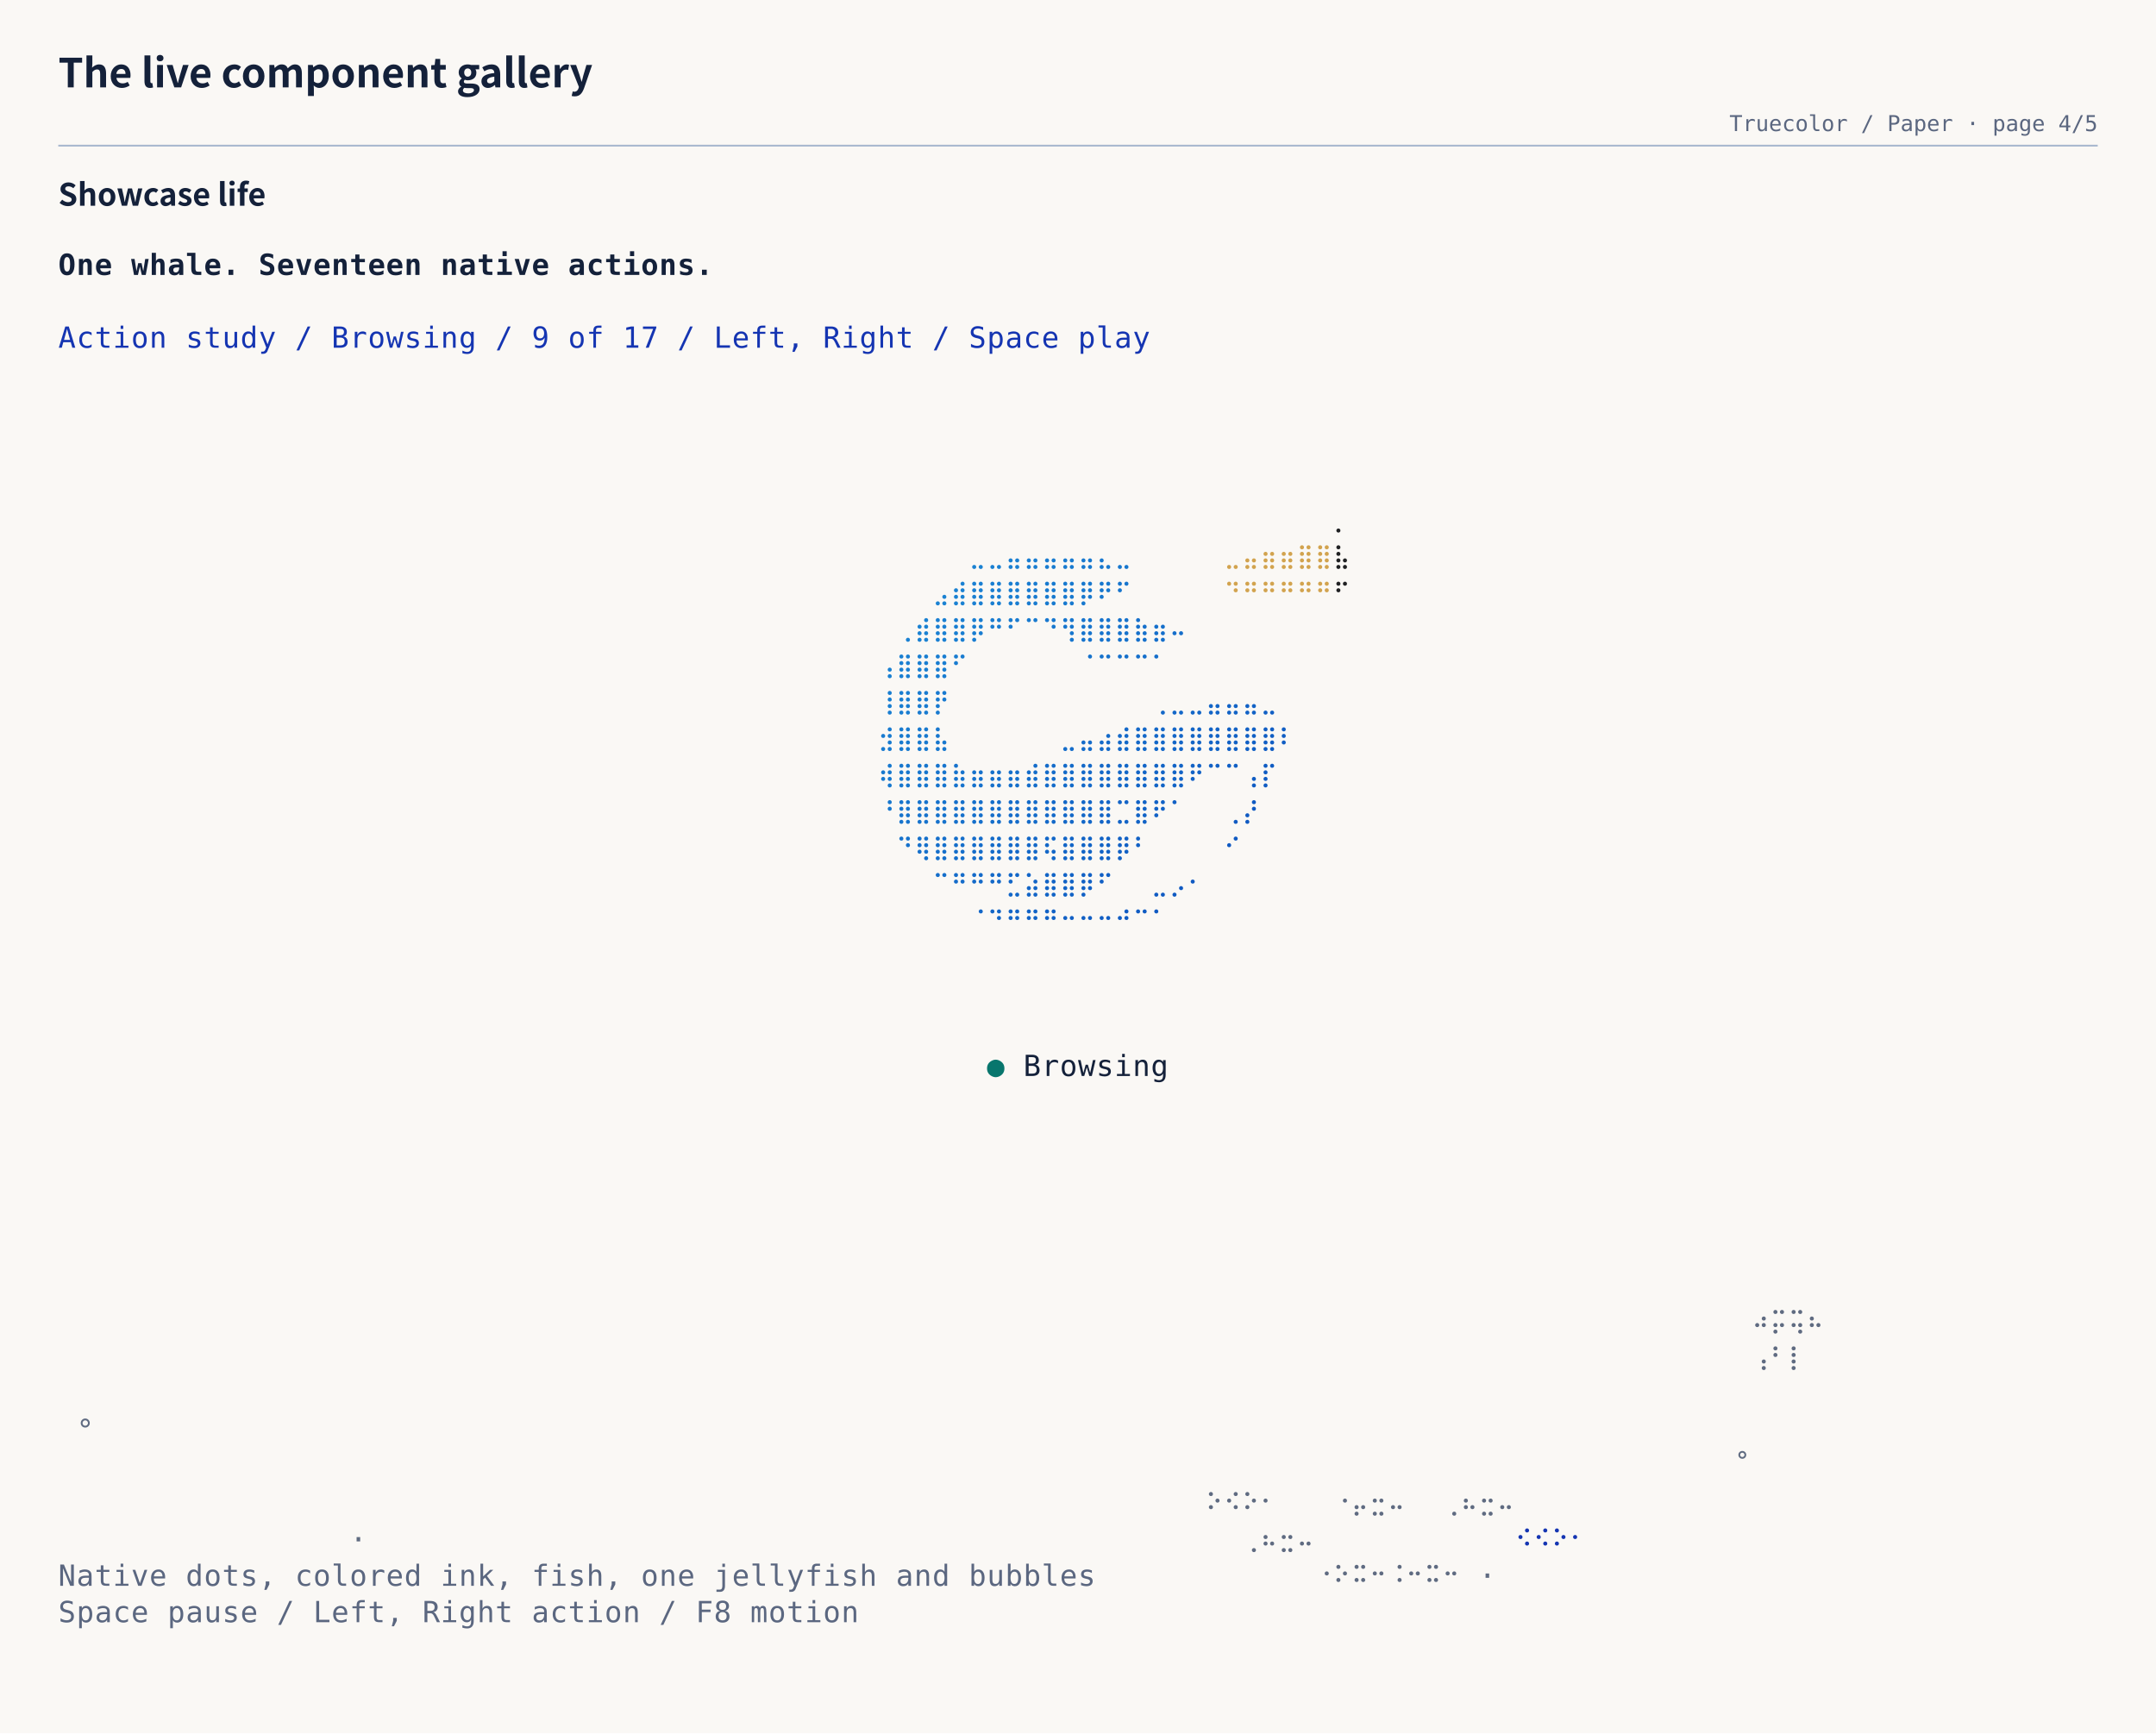
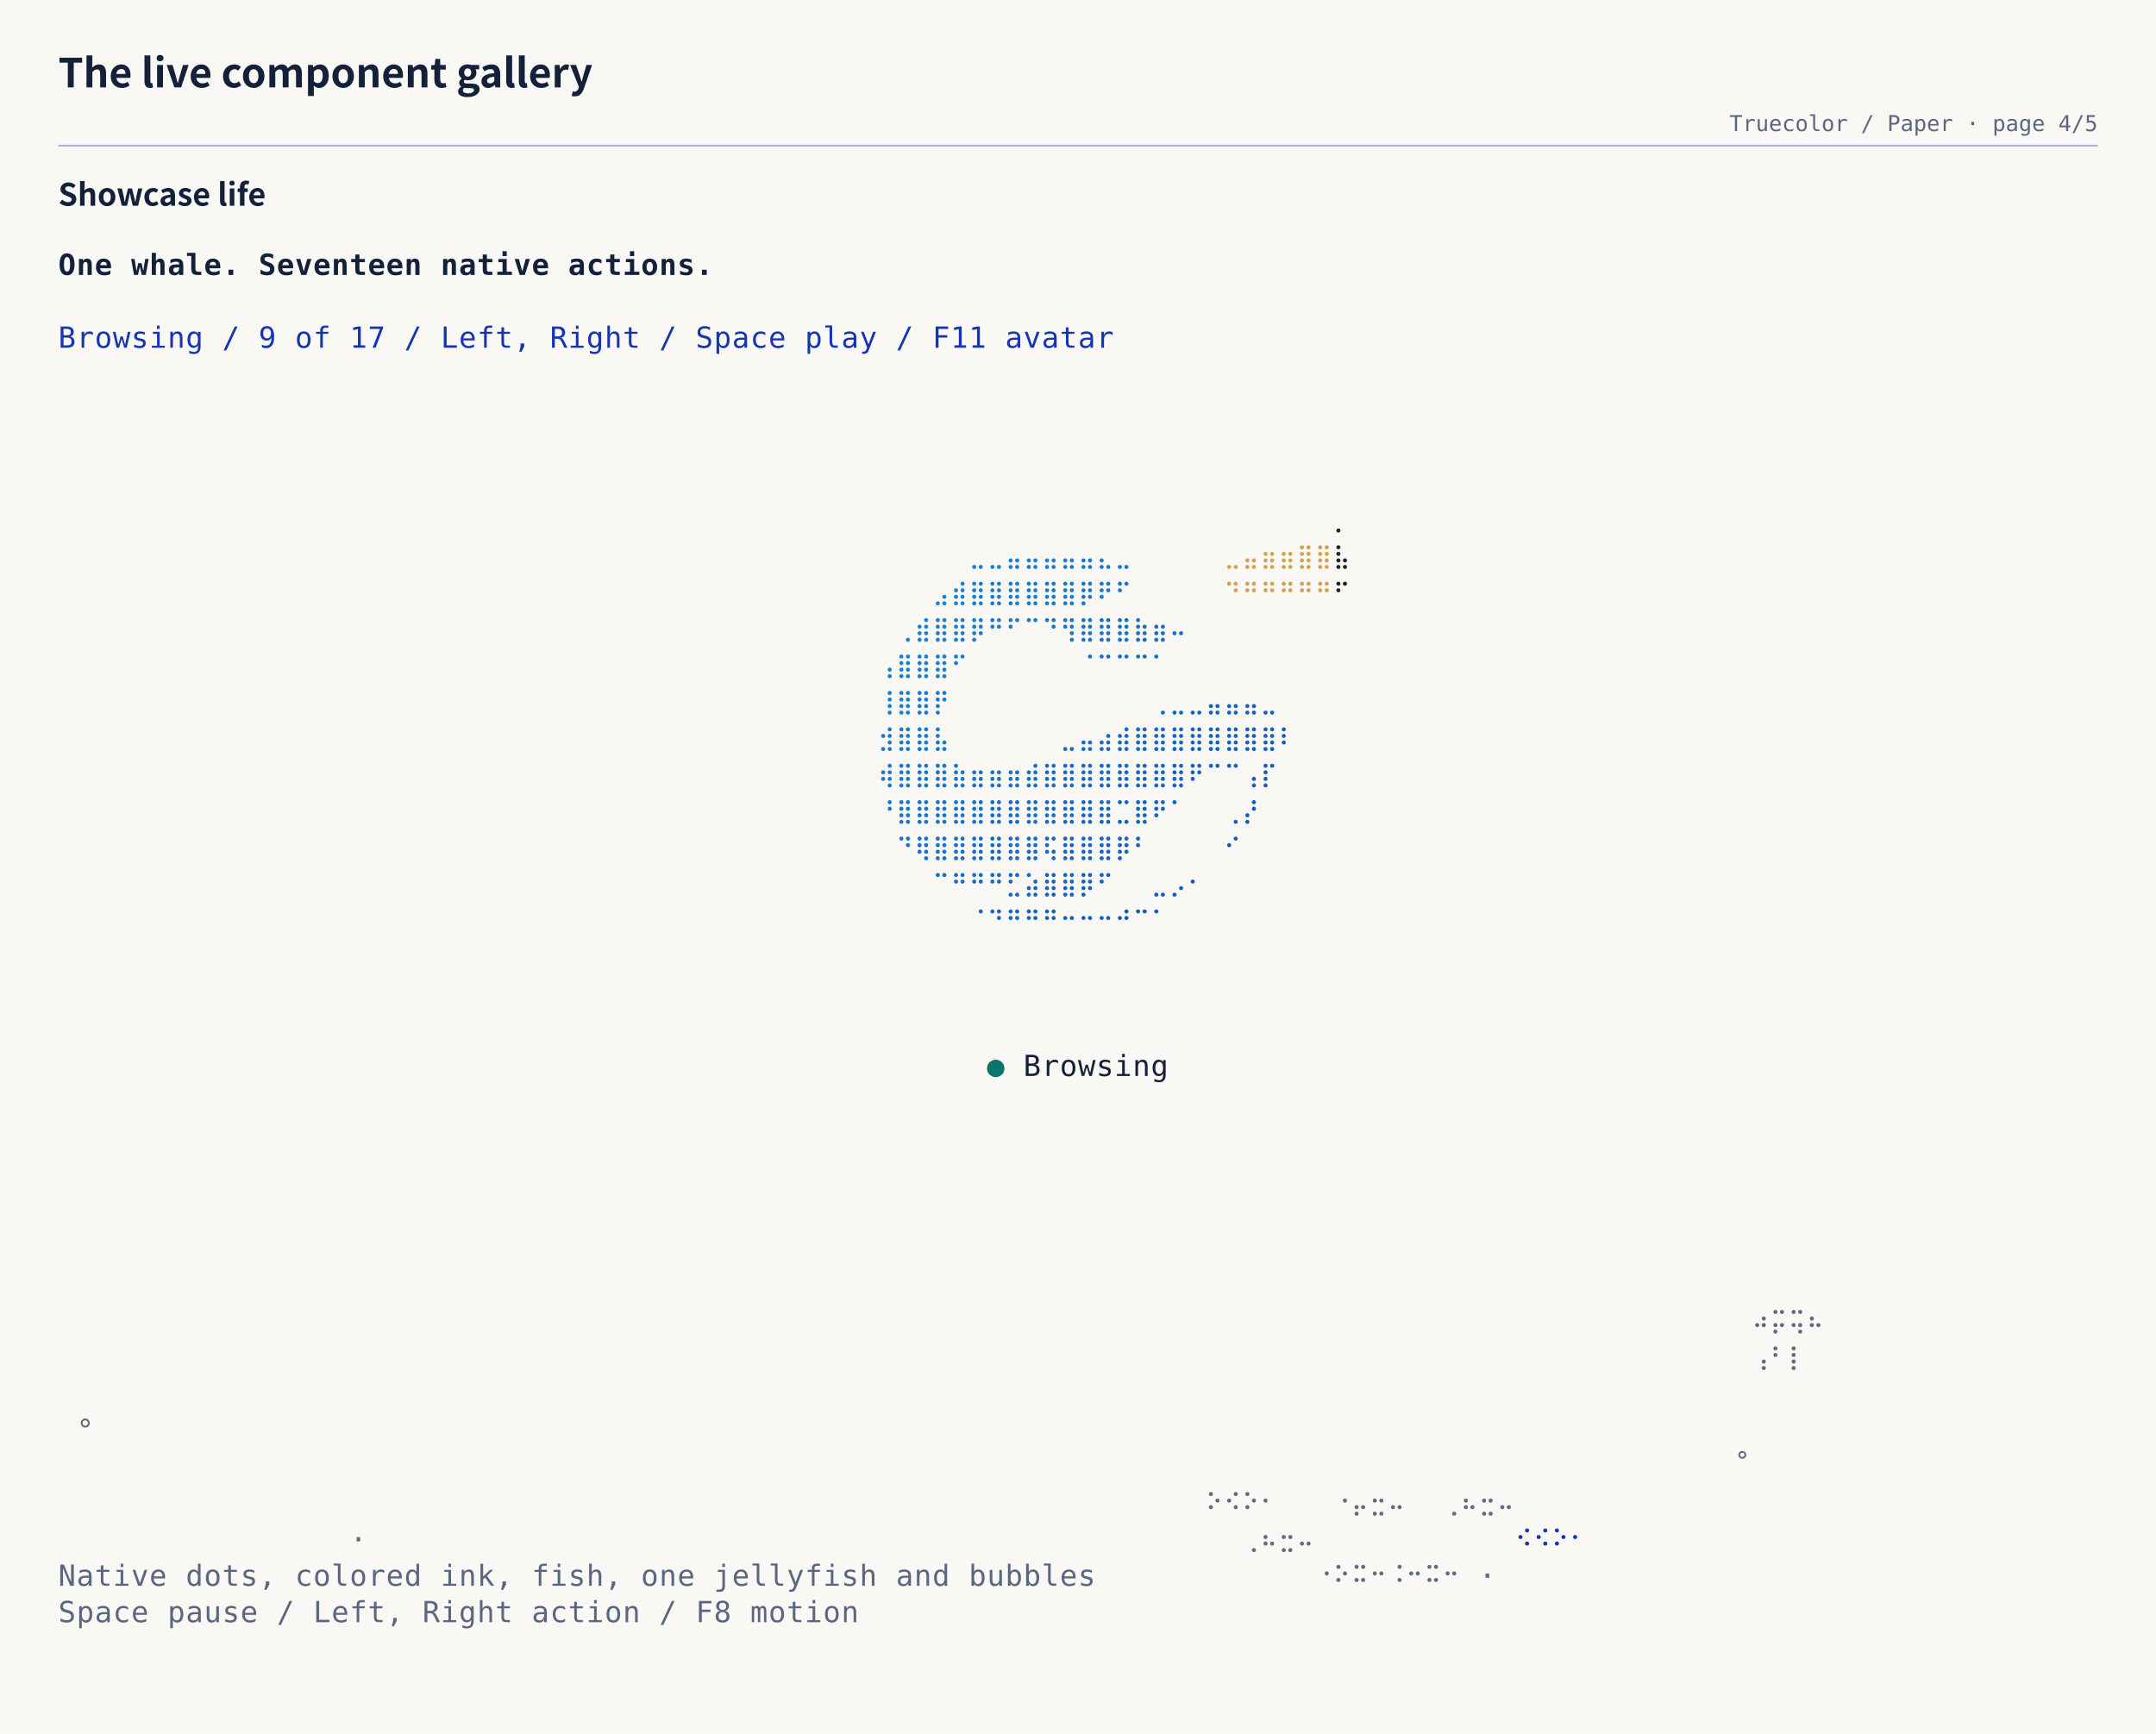
<svg xmlns="http://www.w3.org/2000/svg" width="1184" height="952" viewBox="0 0 1184 952" role="img" aria-labelledby="title desc">
  <rect width="100%" height="100%" fill="#faf8f5" />
  <text x="32" y="48" fill="#14213a" font-family="'Shannon Sans','PingFang SC','Hiragino Sans GB','Microsoft YaHei UI','Microsoft YaHei','Noto Sans CJK SC','Noto Sans SC','Source Han Sans SC',-apple-system,BlinkMacSystemFont,'Segoe UI',sans-serif" font-size="22" font-weight="600">The live component gallery</text>
  <text x="1152" y="72" fill="#5b6780" font-family="'DejaVu Sans Mono','Cascadia Mono','SFMono-Regular',Consolas,'Liberation Mono',monospace" font-size="12" text-anchor="end">Truecolor / Paper · page 4/5</text>
  <path d="M32 80H1152" stroke="#a9b8cf" stroke-width="1" />
  <g data-entry="showcase-life">
    <text x="32" y="113" fill="#14213a" font-family="'Shannon Sans','PingFang SC','Hiragino Sans GB','Microsoft YaHei UI','Microsoft YaHei','Noto Sans CJK SC','Noto Sans SC','Source Han Sans SC',-apple-system,BlinkMacSystemFont,'Segoe UI',sans-serif" font-size="17" font-weight="600">Showcase life</text>
    <svg width="1120" height="760" viewBox="0 0 1120 760" role="img" x="32" y="136">
      <rect width="100%" height="100%" fill="#faf8f5" />
      <g font-family="'DejaVu Sans Mono','Cascadia Mono','SFMono-Regular',Consolas,'Liberation Mono',monospace" font-size="16" xml:space="preserve">
        <text x="0" y="15" fill="#14213a" textLength="10" lengthAdjust="spacingAndGlyphs" font-weight="700">O</text>
        <text x="10" y="15" fill="#14213a" textLength="10" lengthAdjust="spacingAndGlyphs" font-weight="700">n</text>
        <text x="20" y="15" fill="#14213a" textLength="10" lengthAdjust="spacingAndGlyphs" font-weight="700">e</text>
        <text x="40" y="15" fill="#14213a" textLength="10" lengthAdjust="spacingAndGlyphs" font-weight="700">w</text>
        <text x="50" y="15" fill="#14213a" textLength="10" lengthAdjust="spacingAndGlyphs" font-weight="700">h</text>
        <text x="60" y="15" fill="#14213a" textLength="10" lengthAdjust="spacingAndGlyphs" font-weight="700">a</text>
        <text x="70" y="15" fill="#14213a" textLength="10" lengthAdjust="spacingAndGlyphs" font-weight="700">l</text>
        <text x="80" y="15" fill="#14213a" textLength="10" lengthAdjust="spacingAndGlyphs" font-weight="700">e</text>
        <text x="90" y="15" fill="#14213a" textLength="10" lengthAdjust="spacingAndGlyphs" font-weight="700">.</text>
        <text x="110" y="15" fill="#14213a" textLength="10" lengthAdjust="spacingAndGlyphs" font-weight="700">S</text>
        <text x="120" y="15" fill="#14213a" textLength="10" lengthAdjust="spacingAndGlyphs" font-weight="700">e</text>
        <text x="130" y="15" fill="#14213a" textLength="10" lengthAdjust="spacingAndGlyphs" font-weight="700">v</text>
        <text x="140" y="15" fill="#14213a" textLength="10" lengthAdjust="spacingAndGlyphs" font-weight="700">e</text>
        <text x="150" y="15" fill="#14213a" textLength="10" lengthAdjust="spacingAndGlyphs" font-weight="700">n</text>
        <text x="160" y="15" fill="#14213a" textLength="10" lengthAdjust="spacingAndGlyphs" font-weight="700">t</text>
        <text x="170" y="15" fill="#14213a" textLength="10" lengthAdjust="spacingAndGlyphs" font-weight="700">e</text>
        <text x="180" y="15" fill="#14213a" textLength="10" lengthAdjust="spacingAndGlyphs" font-weight="700">e</text>
        <text x="190" y="15" fill="#14213a" textLength="10" lengthAdjust="spacingAndGlyphs" font-weight="700">n</text>
        <text x="210" y="15" fill="#14213a" textLength="10" lengthAdjust="spacingAndGlyphs" font-weight="700">n</text>
        <text x="220" y="15" fill="#14213a" textLength="10" lengthAdjust="spacingAndGlyphs" font-weight="700">a</text>
        <text x="230" y="15" fill="#14213a" textLength="10" lengthAdjust="spacingAndGlyphs" font-weight="700">t</text>
        <text x="240" y="15" fill="#14213a" textLength="10" lengthAdjust="spacingAndGlyphs" font-weight="700">i</text>
        <text x="250" y="15" fill="#14213a" textLength="10" lengthAdjust="spacingAndGlyphs" font-weight="700">v</text>
        <text x="260" y="15" fill="#14213a" textLength="10" lengthAdjust="spacingAndGlyphs" font-weight="700">e</text>
        <text x="280" y="15" fill="#14213a" textLength="10" lengthAdjust="spacingAndGlyphs" font-weight="700">a</text>
        <text x="290" y="15" fill="#14213a" textLength="10" lengthAdjust="spacingAndGlyphs" font-weight="700">c</text>
        <text x="300" y="15" fill="#14213a" textLength="10" lengthAdjust="spacingAndGlyphs" font-weight="700">t</text>
        <text x="310" y="15" fill="#14213a" textLength="10" lengthAdjust="spacingAndGlyphs" font-weight="700">i</text>
        <text x="320" y="15" fill="#14213a" textLength="10" lengthAdjust="spacingAndGlyphs" font-weight="700">o</text>
        <text x="330" y="15" fill="#14213a" textLength="10" lengthAdjust="spacingAndGlyphs" font-weight="700">n</text>
        <text x="340" y="15" fill="#14213a" textLength="10" lengthAdjust="spacingAndGlyphs" font-weight="700">s</text>
        <text x="350" y="15" fill="#14213a" textLength="10" lengthAdjust="spacingAndGlyphs" font-weight="700">.</text>
-         <text x="0" y="55" fill="#1535b2" textLength="10" lengthAdjust="spacingAndGlyphs">A</text>
-         <text x="10" y="55" fill="#1535b2" textLength="10" lengthAdjust="spacingAndGlyphs">c</text>
-         <text x="20" y="55" fill="#1535b2" textLength="10" lengthAdjust="spacingAndGlyphs">t</text>
-         <text x="30" y="55" fill="#1535b2" textLength="10" lengthAdjust="spacingAndGlyphs">i</text>
-         <text x="40" y="55" fill="#1535b2" textLength="10" lengthAdjust="spacingAndGlyphs">o</text>
-         <text x="50" y="55" fill="#1535b2" textLength="10" lengthAdjust="spacingAndGlyphs">n</text>
-         <text x="70" y="55" fill="#1535b2" textLength="10" lengthAdjust="spacingAndGlyphs">s</text>
-         <text x="80" y="55" fill="#1535b2" textLength="10" lengthAdjust="spacingAndGlyphs">t</text>
-         <text x="90" y="55" fill="#1535b2" textLength="10" lengthAdjust="spacingAndGlyphs">u</text>
-         <text x="100" y="55" fill="#1535b2" textLength="10" lengthAdjust="spacingAndGlyphs">d</text>
-         <text x="110" y="55" fill="#1535b2" textLength="10" lengthAdjust="spacingAndGlyphs">y</text>
-         <text x="130" y="55" fill="#1535b2" textLength="10" lengthAdjust="spacingAndGlyphs">/</text>
-         <text x="150" y="55" fill="#1535b2" textLength="10" lengthAdjust="spacingAndGlyphs">B</text>
-         <text x="160" y="55" fill="#1535b2" textLength="10" lengthAdjust="spacingAndGlyphs">r</text>
-         <text x="170" y="55" fill="#1535b2" textLength="10" lengthAdjust="spacingAndGlyphs">o</text>
-         <text x="180" y="55" fill="#1535b2" textLength="10" lengthAdjust="spacingAndGlyphs">w</text>
-         <text x="190" y="55" fill="#1535b2" textLength="10" lengthAdjust="spacingAndGlyphs">s</text>
-         <text x="200" y="55" fill="#1535b2" textLength="10" lengthAdjust="spacingAndGlyphs">i</text>
-         <text x="210" y="55" fill="#1535b2" textLength="10" lengthAdjust="spacingAndGlyphs">n</text>
-         <text x="220" y="55" fill="#1535b2" textLength="10" lengthAdjust="spacingAndGlyphs">g</text>
-         <text x="240" y="55" fill="#1535b2" textLength="10" lengthAdjust="spacingAndGlyphs">/</text>
-         <text x="260" y="55" fill="#1535b2" textLength="10" lengthAdjust="spacingAndGlyphs">9</text>
-         <text x="280" y="55" fill="#1535b2" textLength="10" lengthAdjust="spacingAndGlyphs">o</text>
-         <text x="290" y="55" fill="#1535b2" textLength="10" lengthAdjust="spacingAndGlyphs">f</text>
-         <text x="310" y="55" fill="#1535b2" textLength="10" lengthAdjust="spacingAndGlyphs">1</text>
-         <text x="320" y="55" fill="#1535b2" textLength="10" lengthAdjust="spacingAndGlyphs">7</text>
-         <text x="340" y="55" fill="#1535b2" textLength="10" lengthAdjust="spacingAndGlyphs">/</text>
-         <text x="360" y="55" fill="#1535b2" textLength="10" lengthAdjust="spacingAndGlyphs">L</text>
-         <text x="370" y="55" fill="#1535b2" textLength="10" lengthAdjust="spacingAndGlyphs">e</text>
-         <text x="380" y="55" fill="#1535b2" textLength="10" lengthAdjust="spacingAndGlyphs">f</text>
-         <text x="390" y="55" fill="#1535b2" textLength="10" lengthAdjust="spacingAndGlyphs">t</text>
-         <text x="400" y="55" fill="#1535b2" textLength="10" lengthAdjust="spacingAndGlyphs">,</text>
-         <text x="420" y="55" fill="#1535b2" textLength="10" lengthAdjust="spacingAndGlyphs">R</text>
-         <text x="430" y="55" fill="#1535b2" textLength="10" lengthAdjust="spacingAndGlyphs">i</text>
-         <text x="440" y="55" fill="#1535b2" textLength="10" lengthAdjust="spacingAndGlyphs">g</text>
-         <text x="450" y="55" fill="#1535b2" textLength="10" lengthAdjust="spacingAndGlyphs">h</text>
-         <text x="460" y="55" fill="#1535b2" textLength="10" lengthAdjust="spacingAndGlyphs">t</text>
-         <text x="480" y="55" fill="#1535b2" textLength="10" lengthAdjust="spacingAndGlyphs">/</text>
-         <text x="500" y="55" fill="#1535b2" textLength="10" lengthAdjust="spacingAndGlyphs">S</text>
-         <text x="510" y="55" fill="#1535b2" textLength="10" lengthAdjust="spacingAndGlyphs">p</text>
+         <text x="0" y="55" fill="#1535b2" textLength="10" lengthAdjust="spacingAndGlyphs">B</text>
+         <text x="10" y="55" fill="#1535b2" textLength="10" lengthAdjust="spacingAndGlyphs">r</text>
+         <text x="20" y="55" fill="#1535b2" textLength="10" lengthAdjust="spacingAndGlyphs">o</text>
+         <text x="30" y="55" fill="#1535b2" textLength="10" lengthAdjust="spacingAndGlyphs">w</text>
+         <text x="40" y="55" fill="#1535b2" textLength="10" lengthAdjust="spacingAndGlyphs">s</text>
+         <text x="50" y="55" fill="#1535b2" textLength="10" lengthAdjust="spacingAndGlyphs">i</text>
+         <text x="60" y="55" fill="#1535b2" textLength="10" lengthAdjust="spacingAndGlyphs">n</text>
+         <text x="70" y="55" fill="#1535b2" textLength="10" lengthAdjust="spacingAndGlyphs">g</text>
+         <text x="90" y="55" fill="#1535b2" textLength="10" lengthAdjust="spacingAndGlyphs">/</text>
+         <text x="110" y="55" fill="#1535b2" textLength="10" lengthAdjust="spacingAndGlyphs">9</text>
+         <text x="130" y="55" fill="#1535b2" textLength="10" lengthAdjust="spacingAndGlyphs">o</text>
+         <text x="140" y="55" fill="#1535b2" textLength="10" lengthAdjust="spacingAndGlyphs">f</text>
+         <text x="160" y="55" fill="#1535b2" textLength="10" lengthAdjust="spacingAndGlyphs">1</text>
+         <text x="170" y="55" fill="#1535b2" textLength="10" lengthAdjust="spacingAndGlyphs">7</text>
+         <text x="190" y="55" fill="#1535b2" textLength="10" lengthAdjust="spacingAndGlyphs">/</text>
+         <text x="210" y="55" fill="#1535b2" textLength="10" lengthAdjust="spacingAndGlyphs">L</text>
+         <text x="220" y="55" fill="#1535b2" textLength="10" lengthAdjust="spacingAndGlyphs">e</text>
+         <text x="230" y="55" fill="#1535b2" textLength="10" lengthAdjust="spacingAndGlyphs">f</text>
+         <text x="240" y="55" fill="#1535b2" textLength="10" lengthAdjust="spacingAndGlyphs">t</text>
+         <text x="250" y="55" fill="#1535b2" textLength="10" lengthAdjust="spacingAndGlyphs">,</text>
+         <text x="270" y="55" fill="#1535b2" textLength="10" lengthAdjust="spacingAndGlyphs">R</text>
+         <text x="280" y="55" fill="#1535b2" textLength="10" lengthAdjust="spacingAndGlyphs">i</text>
+         <text x="290" y="55" fill="#1535b2" textLength="10" lengthAdjust="spacingAndGlyphs">g</text>
+         <text x="300" y="55" fill="#1535b2" textLength="10" lengthAdjust="spacingAndGlyphs">h</text>
+         <text x="310" y="55" fill="#1535b2" textLength="10" lengthAdjust="spacingAndGlyphs">t</text>
+         <text x="330" y="55" fill="#1535b2" textLength="10" lengthAdjust="spacingAndGlyphs">/</text>
+         <text x="350" y="55" fill="#1535b2" textLength="10" lengthAdjust="spacingAndGlyphs">S</text>
+         <text x="360" y="55" fill="#1535b2" textLength="10" lengthAdjust="spacingAndGlyphs">p</text>
+         <text x="370" y="55" fill="#1535b2" textLength="10" lengthAdjust="spacingAndGlyphs">a</text>
+         <text x="380" y="55" fill="#1535b2" textLength="10" lengthAdjust="spacingAndGlyphs">c</text>
+         <text x="390" y="55" fill="#1535b2" textLength="10" lengthAdjust="spacingAndGlyphs">e</text>
+         <text x="410" y="55" fill="#1535b2" textLength="10" lengthAdjust="spacingAndGlyphs">p</text>
+         <text x="420" y="55" fill="#1535b2" textLength="10" lengthAdjust="spacingAndGlyphs">l</text>
+         <text x="430" y="55" fill="#1535b2" textLength="10" lengthAdjust="spacingAndGlyphs">a</text>
+         <text x="440" y="55" fill="#1535b2" textLength="10" lengthAdjust="spacingAndGlyphs">y</text>
+         <text x="460" y="55" fill="#1535b2" textLength="10" lengthAdjust="spacingAndGlyphs">/</text>
+         <text x="480" y="55" fill="#1535b2" textLength="10" lengthAdjust="spacingAndGlyphs">F</text>
+         <text x="490" y="55" fill="#1535b2" textLength="10" lengthAdjust="spacingAndGlyphs">1</text>
+         <text x="500" y="55" fill="#1535b2" textLength="10" lengthAdjust="spacingAndGlyphs">1</text>
        <text x="520" y="55" fill="#1535b2" textLength="10" lengthAdjust="spacingAndGlyphs">a</text>
-         <text x="530" y="55" fill="#1535b2" textLength="10" lengthAdjust="spacingAndGlyphs">c</text>
-         <text x="540" y="55" fill="#1535b2" textLength="10" lengthAdjust="spacingAndGlyphs">e</text>
-         <text x="560" y="55" fill="#1535b2" textLength="10" lengthAdjust="spacingAndGlyphs">p</text>
-         <text x="570" y="55" fill="#1535b2" textLength="10" lengthAdjust="spacingAndGlyphs">l</text>
-         <text x="580" y="55" fill="#1535b2" textLength="10" lengthAdjust="spacingAndGlyphs">a</text>
-         <text x="590" y="55" fill="#1535b2" textLength="10" lengthAdjust="spacingAndGlyphs">y</text>
+         <text x="530" y="55" fill="#1535b2" textLength="10" lengthAdjust="spacingAndGlyphs">v</text>
+         <text x="540" y="55" fill="#1535b2" textLength="10" lengthAdjust="spacingAndGlyphs">a</text>
+         <text x="550" y="55" fill="#1535b2" textLength="10" lengthAdjust="spacingAndGlyphs">t</text>
+         <text x="560" y="55" fill="#1535b2" textLength="10" lengthAdjust="spacingAndGlyphs">a</text>
+         <text x="570" y="55" fill="#1535b2" textLength="10" lengthAdjust="spacingAndGlyphs">r</text>
        <text x="700" y="155" fill="#202123" textLength="10" lengthAdjust="spacingAndGlyphs">⡀</text>
        <text x="500" y="175" fill="#1a82d2" textLength="10" lengthAdjust="spacingAndGlyphs">⣀</text>
        <text x="510" y="175" fill="#1a80d2" textLength="10" lengthAdjust="spacingAndGlyphs">⣀</text>
        <text x="520" y="175" fill="#1a7fd1" textLength="10" lengthAdjust="spacingAndGlyphs">⣤</text>
        <text x="530" y="175" fill="#197dd1" textLength="10" lengthAdjust="spacingAndGlyphs">⣤</text>
        <text x="540" y="175" fill="#197cd0" textLength="10" lengthAdjust="spacingAndGlyphs">⣤</text>
        <text x="550" y="175" fill="#197bd0" textLength="10" lengthAdjust="spacingAndGlyphs">⣤</text>
        <text x="560" y="175" fill="#1879cf" textLength="10" lengthAdjust="spacingAndGlyphs">⣤</text>
        <text x="570" y="175" fill="#1878cf" textLength="10" lengthAdjust="spacingAndGlyphs">⣄</text>
        <text x="580" y="175" fill="#1777ce" textLength="10" lengthAdjust="spacingAndGlyphs">⣀</text>
        <text x="640" y="175" fill="#d2a34e" textLength="10" lengthAdjust="spacingAndGlyphs">⣀</text>
        <text x="650" y="175" fill="#d2a34e" textLength="10" lengthAdjust="spacingAndGlyphs">⣤</text>
        <text x="660" y="175" fill="#d2a34e" textLength="10" lengthAdjust="spacingAndGlyphs">⣶</text>
        <text x="670" y="175" fill="#d2a34e" textLength="10" lengthAdjust="spacingAndGlyphs">⣶</text>
        <text x="680" y="175" fill="#d2a34e" textLength="10" lengthAdjust="spacingAndGlyphs">⣿</text>
        <text x="690" y="175" fill="#d2a34e" textLength="10" lengthAdjust="spacingAndGlyphs">⣿</text>
        <text x="700" y="175" fill="#202123" textLength="10" lengthAdjust="spacingAndGlyphs">⣧</text>
        <text x="480" y="195" fill="#1a82d2" textLength="10" lengthAdjust="spacingAndGlyphs">⣠</text>
        <text x="490" y="195" fill="#1a81d2" textLength="10" lengthAdjust="spacingAndGlyphs">⣾</text>
        <text x="500" y="195" fill="#1a7fd2" textLength="10" lengthAdjust="spacingAndGlyphs">⣿</text>
        <text x="510" y="195" fill="#197ed1" textLength="10" lengthAdjust="spacingAndGlyphs">⣿</text>
        <text x="520" y="195" fill="#197dd1" textLength="10" lengthAdjust="spacingAndGlyphs">⣿</text>
        <text x="530" y="195" fill="#197bd0" textLength="10" lengthAdjust="spacingAndGlyphs">⣿</text>
        <text x="540" y="195" fill="#187acf" textLength="10" lengthAdjust="spacingAndGlyphs">⣿</text>
        <text x="550" y="195" fill="#1879cf" textLength="10" lengthAdjust="spacingAndGlyphs">⣿</text>
        <text x="560" y="195" fill="#1878ce" textLength="10" lengthAdjust="spacingAndGlyphs">⡿</text>
        <text x="570" y="195" fill="#1777ce" textLength="10" lengthAdjust="spacingAndGlyphs">⠟</text>
        <text x="580" y="195" fill="#1775cd" textLength="10" lengthAdjust="spacingAndGlyphs">⠋</text>
        <text x="640" y="195" fill="#d2a34e" textLength="10" lengthAdjust="spacingAndGlyphs">⠙</text>
        <text x="650" y="195" fill="#d2a34e" textLength="10" lengthAdjust="spacingAndGlyphs">⠛</text>
        <text x="660" y="195" fill="#d2a34e" textLength="10" lengthAdjust="spacingAndGlyphs">⠛</text>
        <text x="670" y="195" fill="#d2a34e" textLength="10" lengthAdjust="spacingAndGlyphs">⠛</text>
        <text x="680" y="195" fill="#d2a34e" textLength="10" lengthAdjust="spacingAndGlyphs">⠛</text>
        <text x="690" y="195" fill="#d2a34e" textLength="10" lengthAdjust="spacingAndGlyphs">⠛</text>
        <text x="700" y="195" fill="#202123" textLength="10" lengthAdjust="spacingAndGlyphs">⠋</text>
        <text x="460" y="215" fill="#1a81d2" textLength="10" lengthAdjust="spacingAndGlyphs">⢀</text>
        <text x="470" y="215" fill="#1a81d2" textLength="10" lengthAdjust="spacingAndGlyphs">⣾</text>
        <text x="480" y="215" fill="#1a7fd2" textLength="10" lengthAdjust="spacingAndGlyphs">⣿</text>
        <text x="490" y="215" fill="#197ed1" textLength="10" lengthAdjust="spacingAndGlyphs">⣿</text>
        <text x="500" y="215" fill="#197dd1" textLength="10" lengthAdjust="spacingAndGlyphs">⡿</text>
        <text x="510" y="215" fill="#197cd0" textLength="10" lengthAdjust="spacingAndGlyphs">⠛</text>
        <text x="520" y="215" fill="#197bd0" textLength="10" lengthAdjust="spacingAndGlyphs">⠋</text>
        <text x="530" y="215" fill="#187acf" textLength="10" lengthAdjust="spacingAndGlyphs">⠉</text>
        <text x="540" y="215" fill="#1878cf" textLength="10" lengthAdjust="spacingAndGlyphs">⠙</text>
        <text x="550" y="215" fill="#1776ce" textLength="10" lengthAdjust="spacingAndGlyphs">⢻</text>
        <text x="560" y="215" fill="#1774cd" textLength="10" lengthAdjust="spacingAndGlyphs">⣿</text>
        <text x="570" y="215" fill="#1773cd" textLength="10" lengthAdjust="spacingAndGlyphs">⣿</text>
        <text x="580" y="215" fill="#1672cc" textLength="10" lengthAdjust="spacingAndGlyphs">⣿</text>
        <text x="590" y="215" fill="#1670cb" textLength="10" lengthAdjust="spacingAndGlyphs">⣷</text>
        <text x="600" y="215" fill="#156fcb" textLength="10" lengthAdjust="spacingAndGlyphs">⣶</text>
        <text x="610" y="215" fill="#156eca" textLength="10" lengthAdjust="spacingAndGlyphs">⠤</text>
        <text x="450" y="235" fill="#1a80d2" textLength="10" lengthAdjust="spacingAndGlyphs">⢠</text>
        <text x="460" y="235" fill="#1a7fd2" textLength="10" lengthAdjust="spacingAndGlyphs">⣿</text>
        <text x="470" y="235" fill="#197ed1" textLength="10" lengthAdjust="spacingAndGlyphs">⣿</text>
        <text x="480" y="235" fill="#197dd1" textLength="10" lengthAdjust="spacingAndGlyphs">⣿</text>
        <text x="490" y="235" fill="#197cd0" textLength="10" lengthAdjust="spacingAndGlyphs">⠋</text>
        <text x="560" y="235" fill="#1672cc" textLength="10" lengthAdjust="spacingAndGlyphs">⠈</text>
        <text x="570" y="235" fill="#1672cc" textLength="10" lengthAdjust="spacingAndGlyphs">⠉</text>
        <text x="580" y="235" fill="#1670cb" textLength="10" lengthAdjust="spacingAndGlyphs">⠉</text>
        <text x="590" y="235" fill="#156fcb" textLength="10" lengthAdjust="spacingAndGlyphs">⠉</text>
        <text x="600" y="235" fill="#156eca" textLength="10" lengthAdjust="spacingAndGlyphs">⠁</text>
        <text x="450" y="255" fill="#197ed1" textLength="10" lengthAdjust="spacingAndGlyphs">⢸</text>
        <text x="460" y="255" fill="#197dd1" textLength="10" lengthAdjust="spacingAndGlyphs">⣿</text>
        <text x="470" y="255" fill="#197bd0" textLength="10" lengthAdjust="spacingAndGlyphs">⣿</text>
        <text x="480" y="255" fill="#197ad0" textLength="10" lengthAdjust="spacingAndGlyphs">⡟</text>
        <text x="600" y="255" fill="#1468c8" textLength="10" lengthAdjust="spacingAndGlyphs">⢀</text>
        <text x="610" y="255" fill="#1367c8" textLength="10" lengthAdjust="spacingAndGlyphs">⣀</text>
        <text x="620" y="255" fill="#1366c7" textLength="10" lengthAdjust="spacingAndGlyphs">⣀</text>
        <text x="630" y="255" fill="#1365c7" textLength="10" lengthAdjust="spacingAndGlyphs">⣤</text>
        <text x="640" y="255" fill="#1263c6" textLength="10" lengthAdjust="spacingAndGlyphs">⣤</text>
        <text x="650" y="255" fill="#1262c6" textLength="10" lengthAdjust="spacingAndGlyphs">⣤</text>
        <text x="660" y="255" fill="#1260c5" textLength="10" lengthAdjust="spacingAndGlyphs">⣀</text>
        <text x="450" y="275" fill="#197bd0" textLength="10" lengthAdjust="spacingAndGlyphs">⣺</text>
        <text x="460" y="275" fill="#187acf" textLength="10" lengthAdjust="spacingAndGlyphs">⣿</text>
        <text x="470" y="275" fill="#1879cf" textLength="10" lengthAdjust="spacingAndGlyphs">⣿</text>
        <text x="480" y="275" fill="#1877ce" textLength="10" lengthAdjust="spacingAndGlyphs">⣧</text>
        <text x="550" y="275" fill="#156dca" textLength="10" lengthAdjust="spacingAndGlyphs">⣀</text>
        <text x="560" y="275" fill="#156cca" textLength="10" lengthAdjust="spacingAndGlyphs">⣤</text>
        <text x="570" y="275" fill="#146ac9" textLength="10" lengthAdjust="spacingAndGlyphs">⣴</text>
        <text x="580" y="275" fill="#1469c9" textLength="10" lengthAdjust="spacingAndGlyphs">⣾</text>
        <text x="590" y="275" fill="#1468c8" textLength="10" lengthAdjust="spacingAndGlyphs">⣿</text>
        <text x="600" y="275" fill="#1367c8" textLength="10" lengthAdjust="spacingAndGlyphs">⣿</text>
        <text x="610" y="275" fill="#1365c7" textLength="10" lengthAdjust="spacingAndGlyphs">⣿</text>
        <text x="620" y="275" fill="#1264c6" textLength="10" lengthAdjust="spacingAndGlyphs">⣿</text>
        <text x="630" y="275" fill="#1263c6" textLength="10" lengthAdjust="spacingAndGlyphs">⣿</text>
        <text x="640" y="275" fill="#1261c5" textLength="10" lengthAdjust="spacingAndGlyphs">⣿</text>
        <text x="650" y="275" fill="#1160c5" textLength="10" lengthAdjust="spacingAndGlyphs">⣿</text>
        <text x="660" y="275" fill="#115ec4" textLength="10" lengthAdjust="spacingAndGlyphs">⣿</text>
        <text x="670" y="275" fill="#115ec4" textLength="10" lengthAdjust="spacingAndGlyphs">⠇</text>
        <text x="450" y="295" fill="#1879cf" textLength="10" lengthAdjust="spacingAndGlyphs">⢾</text>
        <text x="460" y="295" fill="#1877ce" textLength="10" lengthAdjust="spacingAndGlyphs">⣿</text>
        <text x="470" y="295" fill="#1776ce" textLength="10" lengthAdjust="spacingAndGlyphs">⣿</text>
        <text x="480" y="295" fill="#1774cd" textLength="10" lengthAdjust="spacingAndGlyphs">⣿</text>
        <text x="490" y="295" fill="#1773cd" textLength="10" lengthAdjust="spacingAndGlyphs">⣷</text>
        <text x="500" y="295" fill="#1671cc" textLength="10" lengthAdjust="spacingAndGlyphs">⣶</text>
        <text x="510" y="295" fill="#1670cb" textLength="10" lengthAdjust="spacingAndGlyphs">⣶</text>
        <text x="520" y="295" fill="#156fcb" textLength="10" lengthAdjust="spacingAndGlyphs">⣶</text>
        <text x="530" y="295" fill="#156dca" textLength="10" lengthAdjust="spacingAndGlyphs">⣾</text>
        <text x="540" y="295" fill="#156cca" textLength="10" lengthAdjust="spacingAndGlyphs">⣿</text>
        <text x="550" y="295" fill="#146bc9" textLength="10" lengthAdjust="spacingAndGlyphs">⣿</text>
        <text x="560" y="295" fill="#1469c9" textLength="10" lengthAdjust="spacingAndGlyphs">⣿</text>
        <text x="570" y="295" fill="#1468c8" textLength="10" lengthAdjust="spacingAndGlyphs">⣿</text>
        <text x="580" y="295" fill="#1367c8" textLength="10" lengthAdjust="spacingAndGlyphs">⣿</text>
        <text x="590" y="295" fill="#1365c7" textLength="10" lengthAdjust="spacingAndGlyphs">⣿</text>
        <text x="600" y="295" fill="#1264c6" textLength="10" lengthAdjust="spacingAndGlyphs">⣿</text>
        <text x="610" y="295" fill="#1263c6" textLength="10" lengthAdjust="spacingAndGlyphs">⣿</text>
        <text x="620" y="295" fill="#1262c6" textLength="10" lengthAdjust="spacingAndGlyphs">⠟</text>
        <text x="630" y="295" fill="#1261c5" textLength="10" lengthAdjust="spacingAndGlyphs">⠉</text>
        <text x="640" y="295" fill="#1160c5" textLength="10" lengthAdjust="spacingAndGlyphs">⠉</text>
        <text x="650" y="295" fill="#105cc3" textLength="10" lengthAdjust="spacingAndGlyphs">⢠</text>
        <text x="660" y="295" fill="#105cc3" textLength="10" lengthAdjust="spacingAndGlyphs">⡏</text>
        <text x="450" y="315" fill="#1777ce" textLength="10" lengthAdjust="spacingAndGlyphs">⠘</text>
        <text x="460" y="315" fill="#1774cd" textLength="10" lengthAdjust="spacingAndGlyphs">⣿</text>
        <text x="470" y="315" fill="#1773cd" textLength="10" lengthAdjust="spacingAndGlyphs">⣿</text>
        <text x="480" y="315" fill="#1672cc" textLength="10" lengthAdjust="spacingAndGlyphs">⣿</text>
        <text x="490" y="315" fill="#1670cb" textLength="10" lengthAdjust="spacingAndGlyphs">⣿</text>
        <text x="500" y="315" fill="#156fcb" textLength="10" lengthAdjust="spacingAndGlyphs">⣿</text>
        <text x="510" y="315" fill="#156eca" textLength="10" lengthAdjust="spacingAndGlyphs">⣿</text>
        <text x="520" y="315" fill="#156cca" textLength="10" lengthAdjust="spacingAndGlyphs">⣿</text>
        <text x="530" y="315" fill="#146bc9" textLength="10" lengthAdjust="spacingAndGlyphs">⣿</text>
        <text x="540" y="315" fill="#1469c9" textLength="10" lengthAdjust="spacingAndGlyphs">⣿</text>
        <text x="550" y="315" fill="#1468c8" textLength="10" lengthAdjust="spacingAndGlyphs">⣿</text>
        <text x="560" y="315" fill="#1367c8" textLength="10" lengthAdjust="spacingAndGlyphs">⣿</text>
        <text x="570" y="315" fill="#1365c7" textLength="10" lengthAdjust="spacingAndGlyphs">⣿</text>
        <text x="580" y="315" fill="#1364c7" textLength="10" lengthAdjust="spacingAndGlyphs">⣉</text>
        <text x="590" y="315" fill="#1263c6" textLength="10" lengthAdjust="spacingAndGlyphs">⣿</text>
        <text x="600" y="315" fill="#1262c6" textLength="10" lengthAdjust="spacingAndGlyphs">⠟</text>
        <text x="610" y="315" fill="#1261c5" textLength="10" lengthAdjust="spacingAndGlyphs">⠁</text>
        <text x="640" y="315" fill="#105ac2" textLength="10" lengthAdjust="spacingAndGlyphs">⢀</text>
        <text x="650" y="315" fill="#105ac2" textLength="10" lengthAdjust="spacingAndGlyphs">⡜</text>
        <text x="460" y="335" fill="#1672cc" textLength="10" lengthAdjust="spacingAndGlyphs">⠙</text>
        <text x="470" y="335" fill="#1670cb" textLength="10" lengthAdjust="spacingAndGlyphs">⢿</text>
        <text x="480" y="335" fill="#156fcb" textLength="10" lengthAdjust="spacingAndGlyphs">⣿</text>
        <text x="490" y="335" fill="#156eca" textLength="10" lengthAdjust="spacingAndGlyphs">⣿</text>
        <text x="500" y="335" fill="#156cca" textLength="10" lengthAdjust="spacingAndGlyphs">⣿</text>
        <text x="510" y="335" fill="#146bc9" textLength="10" lengthAdjust="spacingAndGlyphs">⣿</text>
        <text x="520" y="335" fill="#1469c9" textLength="10" lengthAdjust="spacingAndGlyphs">⣿</text>
        <text x="530" y="335" fill="#1468c8" textLength="10" lengthAdjust="spacingAndGlyphs">⣿</text>
        <text x="540" y="335" fill="#1367c8" textLength="10" lengthAdjust="spacingAndGlyphs">⢯</text>
        <text x="550" y="335" fill="#1365c7" textLength="10" lengthAdjust="spacingAndGlyphs">⣿</text>
        <text x="560" y="335" fill="#1264c6" textLength="10" lengthAdjust="spacingAndGlyphs">⣿</text>
        <text x="570" y="335" fill="#1263c6" textLength="10" lengthAdjust="spacingAndGlyphs">⣿</text>
        <text x="580" y="335" fill="#1261c5" textLength="10" lengthAdjust="spacingAndGlyphs">⡿</text>
        <text x="590" y="335" fill="#1261c5" textLength="10" lengthAdjust="spacingAndGlyphs">⠃</text>
        <text x="640" y="335" fill="#105ac2" textLength="10" lengthAdjust="spacingAndGlyphs">⠊</text>
        <text x="480" y="355" fill="#156eca" textLength="10" lengthAdjust="spacingAndGlyphs">⠉</text>
        <text x="490" y="355" fill="#156cca" textLength="10" lengthAdjust="spacingAndGlyphs">⠛</text>
        <text x="500" y="355" fill="#146ac9" textLength="10" lengthAdjust="spacingAndGlyphs">⠛</text>
        <text x="510" y="355" fill="#1469c8" textLength="10" lengthAdjust="spacingAndGlyphs">⠛</text>
        <text x="520" y="355" fill="#1367c8" textLength="10" lengthAdjust="spacingAndGlyphs">⣋</text>
        <text x="530" y="355" fill="#1365c7" textLength="10" lengthAdjust="spacingAndGlyphs">⣵</text>
        <text x="540" y="355" fill="#1264c6" textLength="10" lengthAdjust="spacingAndGlyphs">⣿</text>
        <text x="550" y="355" fill="#1263c6" textLength="10" lengthAdjust="spacingAndGlyphs">⣿</text>
        <text x="560" y="355" fill="#1261c5" textLength="10" lengthAdjust="spacingAndGlyphs">⡿</text>
        <text x="570" y="355" fill="#1260c5" textLength="10" lengthAdjust="spacingAndGlyphs">⠋</text>
        <text x="600" y="355" fill="#105bc3" textLength="10" lengthAdjust="spacingAndGlyphs">⣀</text>
        <text x="610" y="355" fill="#105ac2" textLength="10" lengthAdjust="spacingAndGlyphs">⡠</text>
        <text x="620" y="355" fill="#105ac2" textLength="10" lengthAdjust="spacingAndGlyphs">⠂</text>
        <text x="500" y="375" fill="#1367c8" textLength="10" lengthAdjust="spacingAndGlyphs">⠈</text>
        <text x="510" y="375" fill="#1366c7" textLength="10" lengthAdjust="spacingAndGlyphs">⠙</text>
        <text x="520" y="375" fill="#1365c7" textLength="10" lengthAdjust="spacingAndGlyphs">⠛</text>
        <text x="530" y="375" fill="#1263c6" textLength="10" lengthAdjust="spacingAndGlyphs">⠛</text>
        <text x="540" y="375" fill="#1262c6" textLength="10" lengthAdjust="spacingAndGlyphs">⠛</text>
        <text x="550" y="375" fill="#1260c5" textLength="10" lengthAdjust="spacingAndGlyphs">⠒</text>
        <text x="560" y="375" fill="#115fc4" textLength="10" lengthAdjust="spacingAndGlyphs">⠒</text>
        <text x="570" y="375" fill="#115ec4" textLength="10" lengthAdjust="spacingAndGlyphs">⠒</text>
        <text x="580" y="375" fill="#105cc3" textLength="10" lengthAdjust="spacingAndGlyphs">⠚</text>
        <text x="590" y="375" fill="#105cc3" textLength="10" lengthAdjust="spacingAndGlyphs">⠉</text>
        <text x="600" y="375" fill="#105ac2" textLength="10" lengthAdjust="spacingAndGlyphs">⠁</text>
        <text x="510" y="455" fill="#08766d" textLength="10" lengthAdjust="spacingAndGlyphs">●</text>
        <text x="530" y="455" fill="#14213a" textLength="10" lengthAdjust="spacingAndGlyphs">B</text>
        <text x="540" y="455" fill="#14213a" textLength="10" lengthAdjust="spacingAndGlyphs">r</text>
        <text x="550" y="455" fill="#14213a" textLength="10" lengthAdjust="spacingAndGlyphs">o</text>
        <text x="560" y="455" fill="#14213a" textLength="10" lengthAdjust="spacingAndGlyphs">w</text>
        <text x="570" y="455" fill="#14213a" textLength="10" lengthAdjust="spacingAndGlyphs">s</text>
        <text x="580" y="455" fill="#14213a" textLength="10" lengthAdjust="spacingAndGlyphs">i</text>
        <text x="590" y="455" fill="#14213a" textLength="10" lengthAdjust="spacingAndGlyphs">n</text>
        <text x="600" y="455" fill="#14213a" textLength="10" lengthAdjust="spacingAndGlyphs">g</text>
        <text x="930" y="595" fill="#5f6b81" textLength="10" lengthAdjust="spacingAndGlyphs">⠴</text>
        <text x="940" y="595" fill="#5f6b81" textLength="10" lengthAdjust="spacingAndGlyphs">⡭</text>
        <text x="950" y="595" fill="#5f6b81" textLength="10" lengthAdjust="spacingAndGlyphs">⢭</text>
        <text x="960" y="595" fill="#5f6b81" textLength="10" lengthAdjust="spacingAndGlyphs">⠦</text>
        <text x="930" y="615" fill="#5f6b81" textLength="10" lengthAdjust="spacingAndGlyphs">⢠</text>
        <text x="940" y="615" fill="#5f6b81" textLength="10" lengthAdjust="spacingAndGlyphs">⠃</text>
        <text x="950" y="615" fill="#5f6b81" textLength="10" lengthAdjust="spacingAndGlyphs">⡇</text>
        <text x="10" y="655" fill="#5f6b81" textLength="10" lengthAdjust="spacingAndGlyphs">°</text>
        <text x="920" y="675" fill="#5f6b81" textLength="10" lengthAdjust="spacingAndGlyphs">˚</text>
        <text x="630" y="695" fill="#5f6b81" textLength="10" lengthAdjust="spacingAndGlyphs">⠕</text>
        <text x="640" y="695" fill="#5f6b81" textLength="10" lengthAdjust="spacingAndGlyphs">⠪</text>
        <text x="650" y="695" fill="#5f6b81" textLength="10" lengthAdjust="spacingAndGlyphs">⠕</text>
        <text x="660" y="695" fill="#5f6b81" textLength="10" lengthAdjust="spacingAndGlyphs">⠂</text>
        <text x="700" y="695" fill="#5f6b81" textLength="10" lengthAdjust="spacingAndGlyphs">⠐</text>
        <text x="710" y="695" fill="#5f6b81" textLength="10" lengthAdjust="spacingAndGlyphs">⡤</text>
        <text x="720" y="695" fill="#5f6b81" textLength="10" lengthAdjust="spacingAndGlyphs">⣒</text>
        <text x="730" y="695" fill="#5f6b81" textLength="10" lengthAdjust="spacingAndGlyphs">⠤</text>
        <text x="760" y="695" fill="#5f6b81" textLength="10" lengthAdjust="spacingAndGlyphs">⢀</text>
        <text x="770" y="695" fill="#5f6b81" textLength="10" lengthAdjust="spacingAndGlyphs">⠦</text>
        <text x="780" y="695" fill="#5f6b81" textLength="10" lengthAdjust="spacingAndGlyphs">⣒</text>
        <text x="790" y="695" fill="#5f6b81" textLength="10" lengthAdjust="spacingAndGlyphs">⠤</text>
        <text x="160" y="715" fill="#5f6b81" textLength="10" lengthAdjust="spacingAndGlyphs">·</text>
        <text x="650" y="715" fill="#5f6b81" textLength="10" lengthAdjust="spacingAndGlyphs">⢀</text>
        <text x="660" y="715" fill="#5f6b81" textLength="10" lengthAdjust="spacingAndGlyphs">⠦</text>
        <text x="670" y="715" fill="#5f6b81" textLength="10" lengthAdjust="spacingAndGlyphs">⣒</text>
        <text x="680" y="715" fill="#5f6b81" textLength="10" lengthAdjust="spacingAndGlyphs">⠤</text>
        <text x="800" y="715" fill="#1535b2" textLength="10" lengthAdjust="spacingAndGlyphs">⠪</text>
        <text x="810" y="715" fill="#1535b2" textLength="10" lengthAdjust="spacingAndGlyphs">⠪</text>
        <text x="820" y="715" fill="#1535b2" textLength="10" lengthAdjust="spacingAndGlyphs">⠕</text>
        <text x="830" y="715" fill="#1535b2" textLength="10" lengthAdjust="spacingAndGlyphs">⠂</text>
        <text x="0" y="735" fill="#5b6780" textLength="10" lengthAdjust="spacingAndGlyphs">N</text>
        <text x="10" y="735" fill="#5b6780" textLength="10" lengthAdjust="spacingAndGlyphs">a</text>
        <text x="20" y="735" fill="#5b6780" textLength="10" lengthAdjust="spacingAndGlyphs">t</text>
        <text x="30" y="735" fill="#5b6780" textLength="10" lengthAdjust="spacingAndGlyphs">i</text>
        <text x="40" y="735" fill="#5b6780" textLength="10" lengthAdjust="spacingAndGlyphs">v</text>
        <text x="50" y="735" fill="#5b6780" textLength="10" lengthAdjust="spacingAndGlyphs">e</text>
        <text x="70" y="735" fill="#5b6780" textLength="10" lengthAdjust="spacingAndGlyphs">d</text>
        <text x="80" y="735" fill="#5b6780" textLength="10" lengthAdjust="spacingAndGlyphs">o</text>
        <text x="90" y="735" fill="#5b6780" textLength="10" lengthAdjust="spacingAndGlyphs">t</text>
        <text x="100" y="735" fill="#5b6780" textLength="10" lengthAdjust="spacingAndGlyphs">s</text>
        <text x="110" y="735" fill="#5b6780" textLength="10" lengthAdjust="spacingAndGlyphs">,</text>
        <text x="130" y="735" fill="#5b6780" textLength="10" lengthAdjust="spacingAndGlyphs">c</text>
        <text x="140" y="735" fill="#5b6780" textLength="10" lengthAdjust="spacingAndGlyphs">o</text>
        <text x="150" y="735" fill="#5b6780" textLength="10" lengthAdjust="spacingAndGlyphs">l</text>
        <text x="160" y="735" fill="#5b6780" textLength="10" lengthAdjust="spacingAndGlyphs">o</text>
        <text x="170" y="735" fill="#5b6780" textLength="10" lengthAdjust="spacingAndGlyphs">r</text>
        <text x="180" y="735" fill="#5b6780" textLength="10" lengthAdjust="spacingAndGlyphs">e</text>
        <text x="190" y="735" fill="#5b6780" textLength="10" lengthAdjust="spacingAndGlyphs">d</text>
        <text x="210" y="735" fill="#5b6780" textLength="10" lengthAdjust="spacingAndGlyphs">i</text>
        <text x="220" y="735" fill="#5b6780" textLength="10" lengthAdjust="spacingAndGlyphs">n</text>
        <text x="230" y="735" fill="#5b6780" textLength="10" lengthAdjust="spacingAndGlyphs">k</text>
        <text x="240" y="735" fill="#5b6780" textLength="10" lengthAdjust="spacingAndGlyphs">,</text>
        <text x="260" y="735" fill="#5b6780" textLength="10" lengthAdjust="spacingAndGlyphs">f</text>
        <text x="270" y="735" fill="#5b6780" textLength="10" lengthAdjust="spacingAndGlyphs">i</text>
        <text x="280" y="735" fill="#5b6780" textLength="10" lengthAdjust="spacingAndGlyphs">s</text>
        <text x="290" y="735" fill="#5b6780" textLength="10" lengthAdjust="spacingAndGlyphs">h</text>
        <text x="300" y="735" fill="#5b6780" textLength="10" lengthAdjust="spacingAndGlyphs">,</text>
        <text x="320" y="735" fill="#5b6780" textLength="10" lengthAdjust="spacingAndGlyphs">o</text>
        <text x="330" y="735" fill="#5b6780" textLength="10" lengthAdjust="spacingAndGlyphs">n</text>
        <text x="340" y="735" fill="#5b6780" textLength="10" lengthAdjust="spacingAndGlyphs">e</text>
        <text x="360" y="735" fill="#5b6780" textLength="10" lengthAdjust="spacingAndGlyphs">j</text>
        <text x="370" y="735" fill="#5b6780" textLength="10" lengthAdjust="spacingAndGlyphs">e</text>
        <text x="380" y="735" fill="#5b6780" textLength="10" lengthAdjust="spacingAndGlyphs">l</text>
        <text x="390" y="735" fill="#5b6780" textLength="10" lengthAdjust="spacingAndGlyphs">l</text>
        <text x="400" y="735" fill="#5b6780" textLength="10" lengthAdjust="spacingAndGlyphs">y</text>
        <text x="410" y="735" fill="#5b6780" textLength="10" lengthAdjust="spacingAndGlyphs">f</text>
        <text x="420" y="735" fill="#5b6780" textLength="10" lengthAdjust="spacingAndGlyphs">i</text>
        <text x="430" y="735" fill="#5b6780" textLength="10" lengthAdjust="spacingAndGlyphs">s</text>
        <text x="440" y="735" fill="#5b6780" textLength="10" lengthAdjust="spacingAndGlyphs">h</text>
        <text x="460" y="735" fill="#5b6780" textLength="10" lengthAdjust="spacingAndGlyphs">a</text>
        <text x="470" y="735" fill="#5b6780" textLength="10" lengthAdjust="spacingAndGlyphs">n</text>
        <text x="480" y="735" fill="#5b6780" textLength="10" lengthAdjust="spacingAndGlyphs">d</text>
        <text x="500" y="735" fill="#5b6780" textLength="10" lengthAdjust="spacingAndGlyphs">b</text>
        <text x="510" y="735" fill="#5b6780" textLength="10" lengthAdjust="spacingAndGlyphs">u</text>
        <text x="520" y="735" fill="#5b6780" textLength="10" lengthAdjust="spacingAndGlyphs">b</text>
        <text x="530" y="735" fill="#5b6780" textLength="10" lengthAdjust="spacingAndGlyphs">b</text>
        <text x="540" y="735" fill="#5b6780" textLength="10" lengthAdjust="spacingAndGlyphs">l</text>
        <text x="550" y="735" fill="#5b6780" textLength="10" lengthAdjust="spacingAndGlyphs">e</text>
        <text x="560" y="735" fill="#5b6780" textLength="10" lengthAdjust="spacingAndGlyphs">s</text>
        <text x="690" y="735" fill="#5f6b81" textLength="10" lengthAdjust="spacingAndGlyphs">⠐</text>
        <text x="700" y="735" fill="#5f6b81" textLength="10" lengthAdjust="spacingAndGlyphs">⠕</text>
        <text x="710" y="735" fill="#5f6b81" textLength="10" lengthAdjust="spacingAndGlyphs">⠭</text>
        <text x="720" y="735" fill="#5f6b81" textLength="10" lengthAdjust="spacingAndGlyphs">⠒</text>
        <text x="730" y="735" fill="#5f6b81" textLength="10" lengthAdjust="spacingAndGlyphs">⠨</text>
        <text x="740" y="735" fill="#5f6b81" textLength="10" lengthAdjust="spacingAndGlyphs">⠒</text>
        <text x="750" y="735" fill="#5f6b81" textLength="10" lengthAdjust="spacingAndGlyphs">⠭</text>
        <text x="760" y="735" fill="#5f6b81" textLength="10" lengthAdjust="spacingAndGlyphs">⠒</text>
        <text x="780" y="735" fill="#5f6b81" textLength="10" lengthAdjust="spacingAndGlyphs">·</text>
        <text x="0" y="755" fill="#5b6780" textLength="10" lengthAdjust="spacingAndGlyphs">S</text>
        <text x="10" y="755" fill="#5b6780" textLength="10" lengthAdjust="spacingAndGlyphs">p</text>
        <text x="20" y="755" fill="#5b6780" textLength="10" lengthAdjust="spacingAndGlyphs">a</text>
        <text x="30" y="755" fill="#5b6780" textLength="10" lengthAdjust="spacingAndGlyphs">c</text>
        <text x="40" y="755" fill="#5b6780" textLength="10" lengthAdjust="spacingAndGlyphs">e</text>
        <text x="60" y="755" fill="#5b6780" textLength="10" lengthAdjust="spacingAndGlyphs">p</text>
        <text x="70" y="755" fill="#5b6780" textLength="10" lengthAdjust="spacingAndGlyphs">a</text>
        <text x="80" y="755" fill="#5b6780" textLength="10" lengthAdjust="spacingAndGlyphs">u</text>
        <text x="90" y="755" fill="#5b6780" textLength="10" lengthAdjust="spacingAndGlyphs">s</text>
        <text x="100" y="755" fill="#5b6780" textLength="10" lengthAdjust="spacingAndGlyphs">e</text>
        <text x="120" y="755" fill="#5b6780" textLength="10" lengthAdjust="spacingAndGlyphs">/</text>
        <text x="140" y="755" fill="#5b6780" textLength="10" lengthAdjust="spacingAndGlyphs">L</text>
        <text x="150" y="755" fill="#5b6780" textLength="10" lengthAdjust="spacingAndGlyphs">e</text>
        <text x="160" y="755" fill="#5b6780" textLength="10" lengthAdjust="spacingAndGlyphs">f</text>
        <text x="170" y="755" fill="#5b6780" textLength="10" lengthAdjust="spacingAndGlyphs">t</text>
        <text x="180" y="755" fill="#5b6780" textLength="10" lengthAdjust="spacingAndGlyphs">,</text>
        <text x="200" y="755" fill="#5b6780" textLength="10" lengthAdjust="spacingAndGlyphs">R</text>
        <text x="210" y="755" fill="#5b6780" textLength="10" lengthAdjust="spacingAndGlyphs">i</text>
        <text x="220" y="755" fill="#5b6780" textLength="10" lengthAdjust="spacingAndGlyphs">g</text>
        <text x="230" y="755" fill="#5b6780" textLength="10" lengthAdjust="spacingAndGlyphs">h</text>
        <text x="240" y="755" fill="#5b6780" textLength="10" lengthAdjust="spacingAndGlyphs">t</text>
        <text x="260" y="755" fill="#5b6780" textLength="10" lengthAdjust="spacingAndGlyphs">a</text>
        <text x="270" y="755" fill="#5b6780" textLength="10" lengthAdjust="spacingAndGlyphs">c</text>
        <text x="280" y="755" fill="#5b6780" textLength="10" lengthAdjust="spacingAndGlyphs">t</text>
        <text x="290" y="755" fill="#5b6780" textLength="10" lengthAdjust="spacingAndGlyphs">i</text>
        <text x="300" y="755" fill="#5b6780" textLength="10" lengthAdjust="spacingAndGlyphs">o</text>
        <text x="310" y="755" fill="#5b6780" textLength="10" lengthAdjust="spacingAndGlyphs">n</text>
        <text x="330" y="755" fill="#5b6780" textLength="10" lengthAdjust="spacingAndGlyphs">/</text>
        <text x="350" y="755" fill="#5b6780" textLength="10" lengthAdjust="spacingAndGlyphs">F</text>
        <text x="360" y="755" fill="#5b6780" textLength="10" lengthAdjust="spacingAndGlyphs">8</text>
        <text x="380" y="755" fill="#5b6780" textLength="10" lengthAdjust="spacingAndGlyphs">m</text>
        <text x="390" y="755" fill="#5b6780" textLength="10" lengthAdjust="spacingAndGlyphs">o</text>
        <text x="400" y="755" fill="#5b6780" textLength="10" lengthAdjust="spacingAndGlyphs">t</text>
        <text x="410" y="755" fill="#5b6780" textLength="10" lengthAdjust="spacingAndGlyphs">i</text>
        <text x="420" y="755" fill="#5b6780" textLength="10" lengthAdjust="spacingAndGlyphs">o</text>
        <text x="430" y="755" fill="#5b6780" textLength="10" lengthAdjust="spacingAndGlyphs">n</text>
      </g>
    </svg>
  </g>
</svg>
